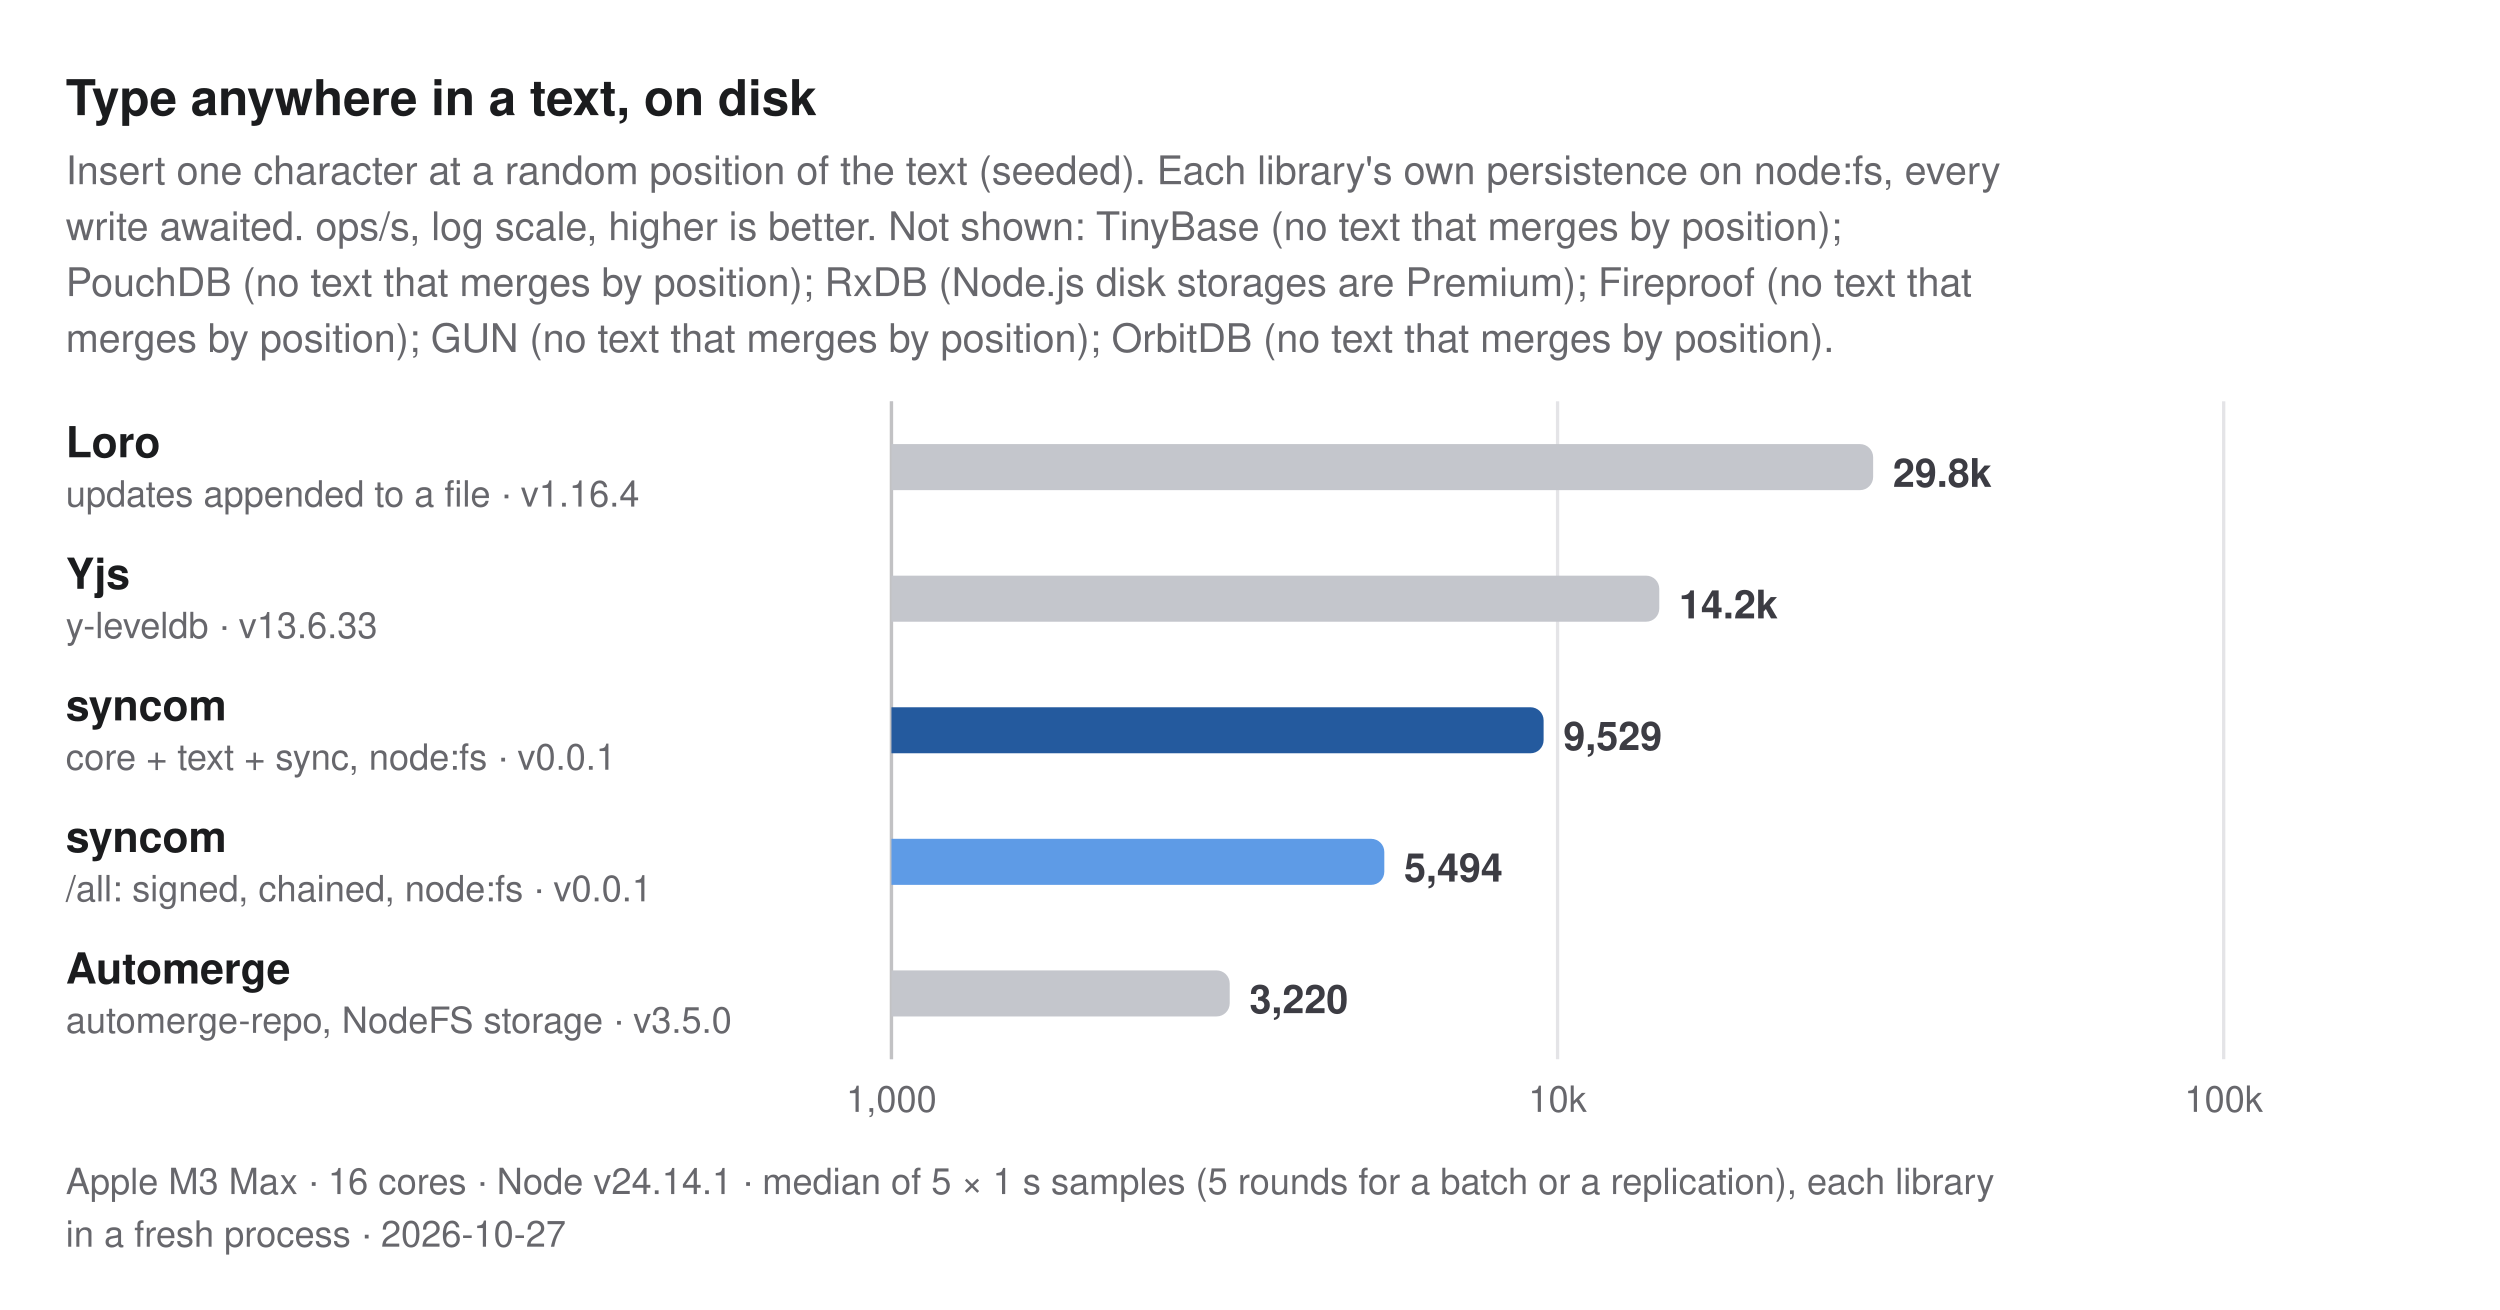
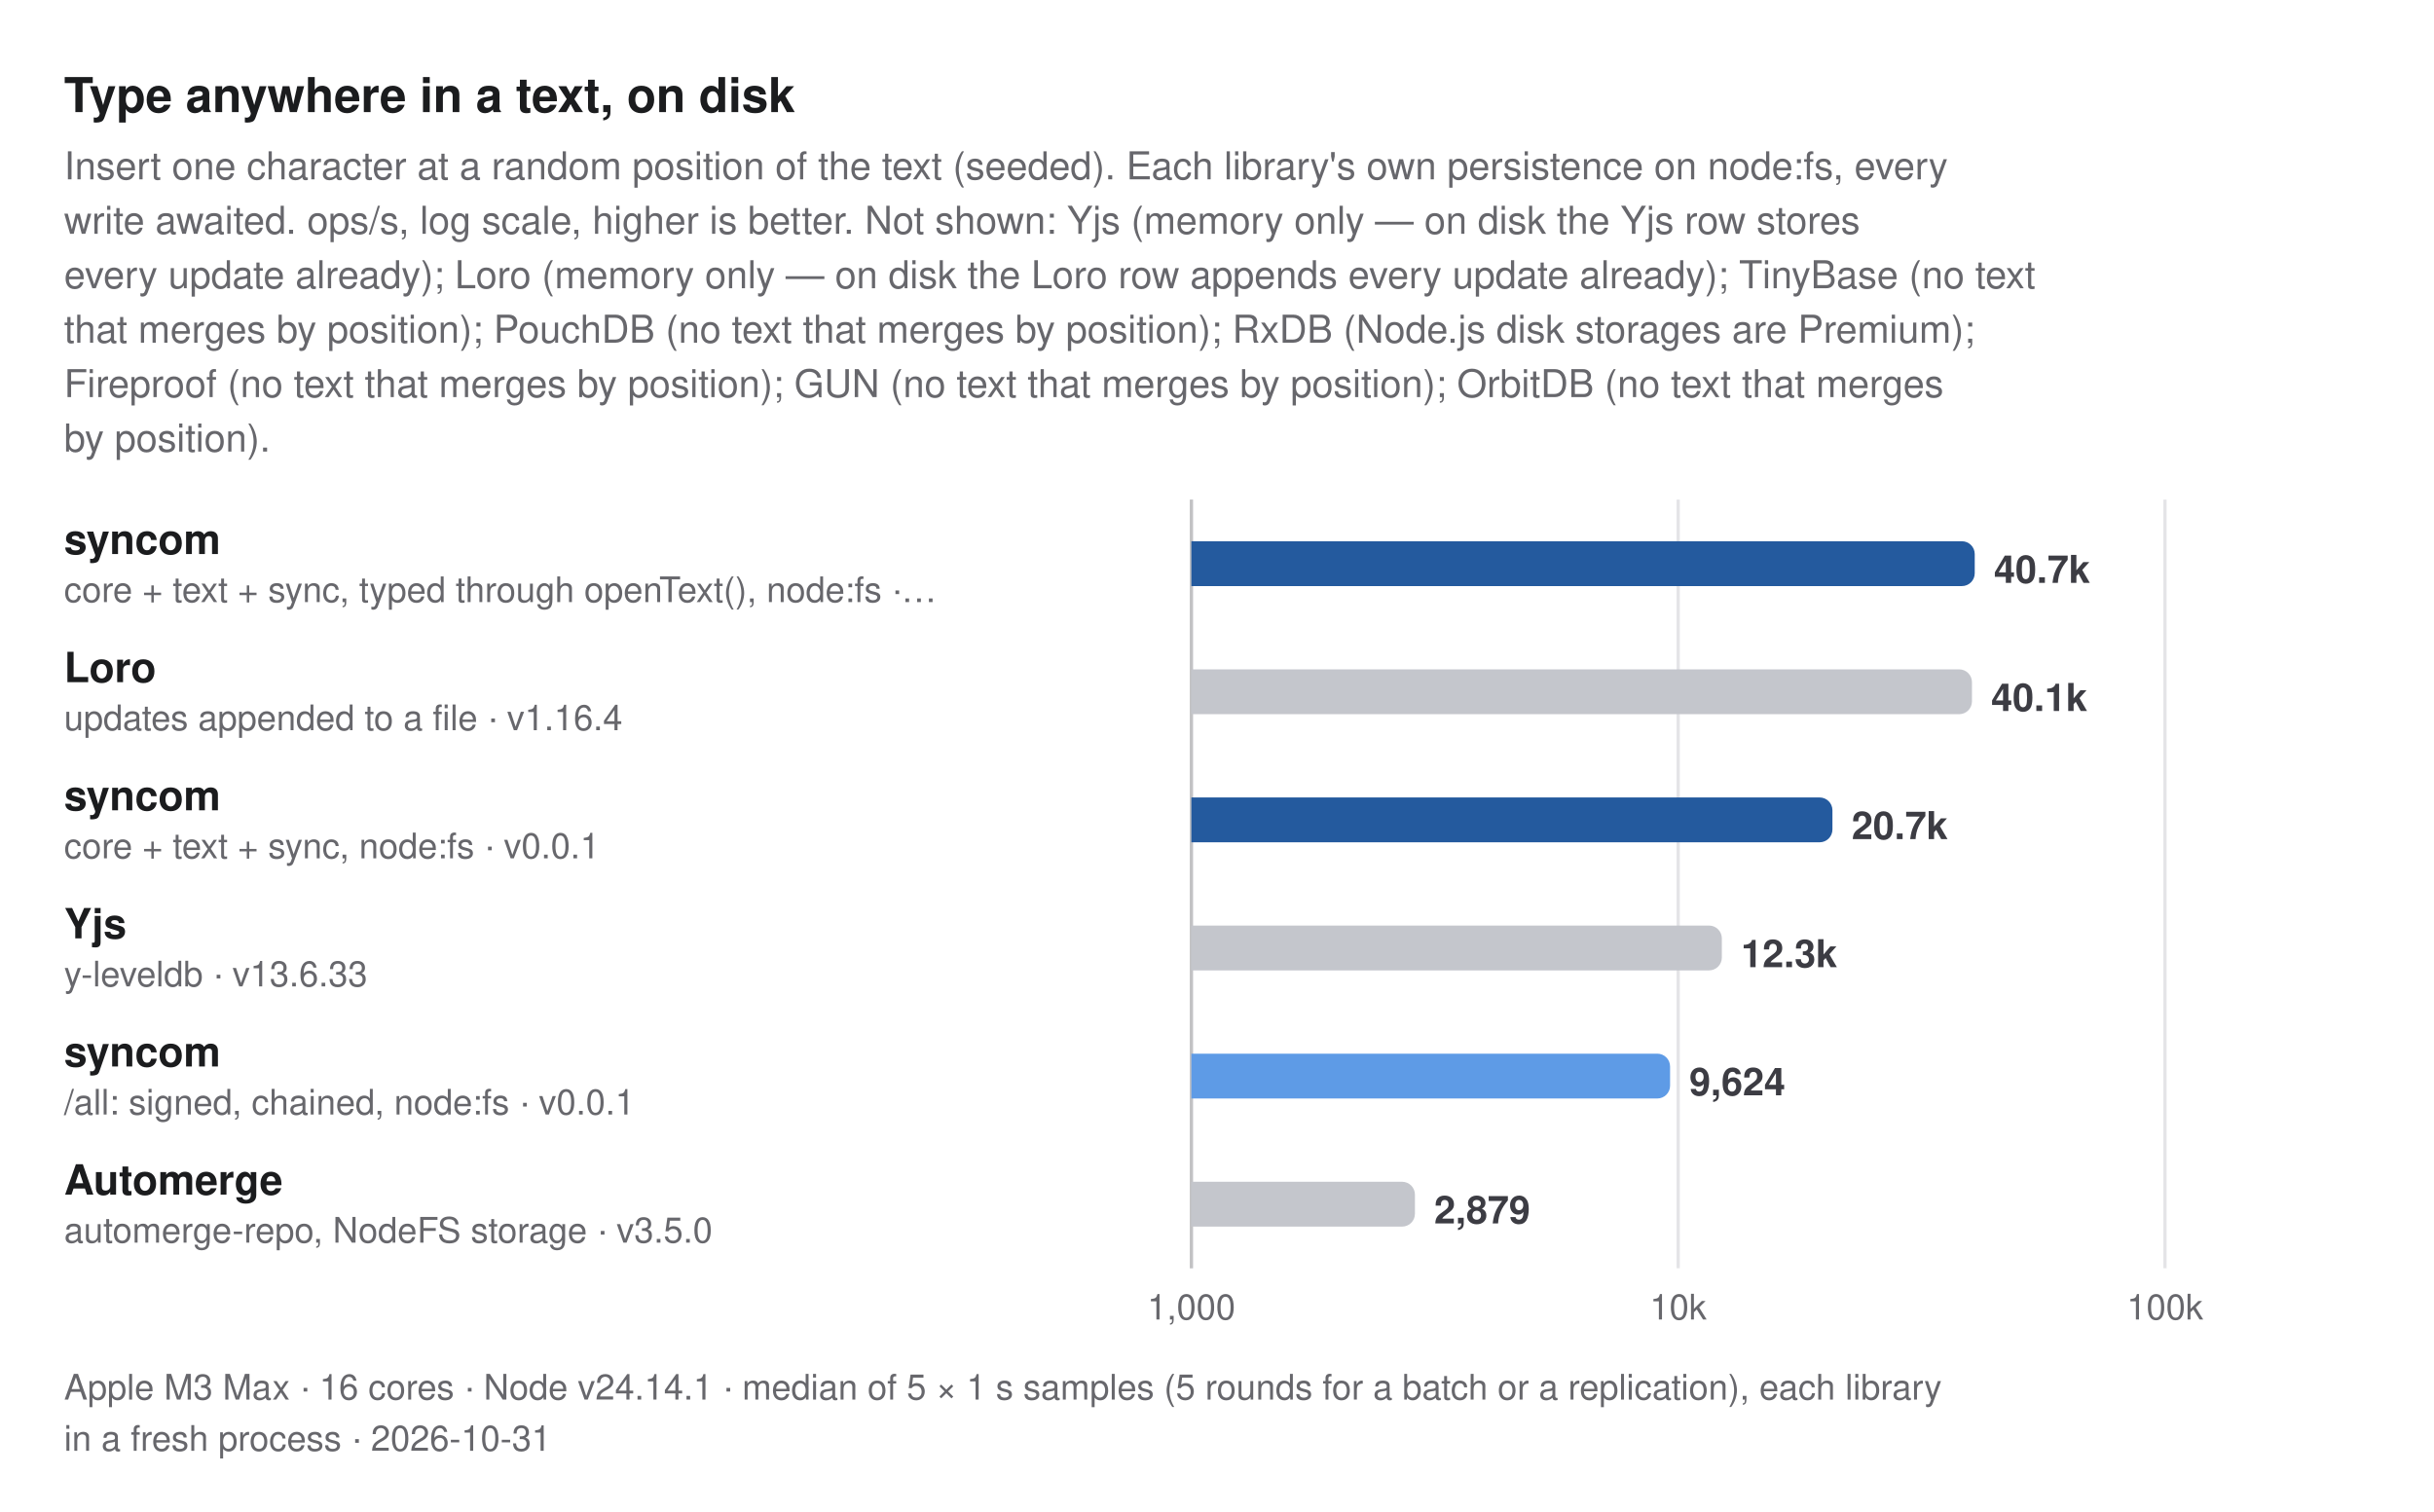
- <svg xmlns="http://www.w3.org/2000/svg" width="760" height="398" viewBox="0 0 760 398" role="img" aria-label="Type anywhere in a text, on disk. Insert one character at a random position of the text (seeded). Each library's own persistence on node:fs, every write awaited. ops/s, log scale, higher is better. Not shown: TinyBase (no text that merges by position); PouchDB (no text that merges by position); RxDB (Node.js disk storages are Premium); Fireproof (no text that merges by position); GUN (no text that merges by position); OrbitDB (no text that merges by position).">
+ <svg xmlns="http://www.w3.org/2000/svg" width="760" height="472" viewBox="0 0 760 472" role="img" aria-label="Type anywhere in a text, on disk. Insert one character at a random position of the text (seeded). Each library's own persistence on node:fs, every write awaited. ops/s, log scale, higher is better. Not shown: Yjs (memory only — on disk the Yjs row stores every update already); Loro (memory only — on disk the Loro row appends every update already); TinyBase (no text that merges by position); PouchDB (no text that merges by position); RxDB (Node.js disk storages are Premium); Fireproof (no text that merges by position); GUN (no text that merges by position); OrbitDB (no text that merges by position).">
  <style>
  text { font-family: -apple-system, BlinkMacSystemFont, "Segoe UI", Helvetica, Arial, sans-serif; }
  .title { font-size: 15px; font-weight: 700; fill: #1b1c1e; }
  .subtitle, .caption { font-size: 12px; fill: #67676c; }
  .caption { font-size: 11px; }
  .group { font-size: 11px; font-weight: 600; letter-spacing: 0.06em; fill: #67676c; }
  .label { font-size: 13px; font-weight: 600; fill: #1b1c1e; }
  .label.primary, .label.secondary { font-weight: 700; }
  .sublabel { font-size: 11px; fill: #67676c; }
  .value { font-size: 12px; font-weight: 600; fill: #3c3c43; font-variant-numeric: tabular-nums; }
  .value.small { font-size: 10px; }
  .legend { font-size: 11px; fill: #3c3c43; }
  .tick { font-size: 11px; fill: #67676c; font-variant-numeric: tabular-nums; }
  .grid { stroke: #e4e4e7; stroke-width: 1; }
  .axis { stroke: #c2c2c4; stroke-width: 1; }
  .ref { stroke: #67676c; stroke-width: 1; stroke-dasharray: 3 3; }
  .bar { fill: #c4c6cc; }
  .bar.primary { fill: #245a9e; }
  .bar.secondary { fill: #5e9be6; }
  @media (prefers-color-scheme: dark) {
    .title, .label { fill: #dfdfd6; }
    .subtitle, .caption, .group, .sublabel, .tick { fill: #98989f; }
    .value, .legend { fill: #c2c2c4; }
    .grid { stroke: #2e2e32; }
    .axis { stroke: #48484c; }
    .ref { stroke: #98989f; }
    .bar { fill: #46474e; }
    .bar.primary { fill: #8dbcf2; }
    .bar.secondary { fill: #3d7bd0; }
  }
</style>
  <text class="title" x="20" y="35">Type anywhere in a text, on disk</text>
  <text class="subtitle" x="20" y="56">Insert one character at a random position of the text (seeded). Each library's own persistence on node:fs, every</text>
-   <text class="subtitle" x="20" y="73">write awaited. ops/s, log scale, higher is better. Not shown: TinyBase (no text that merges by position);</text>
-   <text class="subtitle" x="20" y="90">PouchDB (no text that merges by position); RxDB (Node.js disk storages are Premium); Fireproof (no text that</text>
-   <text class="subtitle" x="20" y="107">merges by position); GUN (no text that merges by position); OrbitDB (no text that merges by position).</text>
-   <line class="grid" x1="271" y1="122" x2="271" y2="322" />
-   <text class="tick" x="271" y="338" text-anchor="middle">1,000</text>
-   <line class="grid" x1="473.5" y1="122" x2="473.5" y2="322" />
-   <text class="tick" x="473.5" y="338" text-anchor="middle">10k</text>
-   <line class="grid" x1="676" y1="122" x2="676" y2="322" />
-   <text class="tick" x="676" y="338" text-anchor="middle">100k</text>
-   <line class="axis" x1="271" y1="122" x2="271" y2="322" />
+   <text class="subtitle" x="20" y="73">write awaited. ops/s, log scale, higher is better. Not shown: Yjs (memory only — on disk the Yjs row stores</text>
+   <text class="subtitle" x="20" y="90">every update already); Loro (memory only — on disk the Loro row appends every update already); TinyBase (no text</text>
+   <text class="subtitle" x="20" y="107">that merges by position); PouchDB (no text that merges by position); RxDB (Node.js disk storages are Premium);</text>
+   <text class="subtitle" x="20" y="124">Fireproof (no text that merges by position); GUN (no text that merges by position); OrbitDB (no text that merges</text>
+   <text class="subtitle" x="20" y="141">by position).</text>
+   <line class="grid" x1="372" y1="156" x2="372" y2="396" />
+   <text class="tick" x="372" y="412" text-anchor="middle">1,000</text>
+   <line class="grid" x1="524" y1="156" x2="524" y2="396" />
+   <text class="tick" x="524" y="412" text-anchor="middle">10k</text>
+   <line class="grid" x1="676" y1="156" x2="676" y2="396" />
+   <text class="tick" x="676" y="412" text-anchor="middle">100k</text>
+   <line class="axis" x1="372" y1="156" x2="372" y2="396" />
  <g>
-     <text class="label" x="20" y="139">Loro</text>
-     <text class="sublabel" x="20" y="154">updates appended to a file · v1.16.4</text>
-     <path class="bar" d="M271,135H565.435A4,4 0 0 1 569.435,139V145A4,4 0 0 1 565.435,149H271Z" />
-     <text class="value" x="575.435" y="148">29.8k</text>
+     <text class="label primary" x="20" y="173">syncom</text>
+     <text class="sublabel" x="20" y="188">core + text + sync, typed through openText(), node:fs ·…</text>
+     <path class="bar primary" d="M372,169H612.597A4,4 0 0 1 616.597,173V179A4,4 0 0 1 612.597,183H372Z" />
+     <text class="value" x="622.597" y="182">40.7k</text>
  </g>
  <g>
-     <text class="label" x="20" y="179">Yjs</text>
-     <text class="sublabel" x="20" y="194">y-leveldb · v13.6.33</text>
-     <path class="bar" d="M271,175H500.422A4,4 0 0 1 504.422,179V185A4,4 0 0 1 500.422,189H271Z" />
-     <text class="value" x="510.422" y="188">14.2k</text>
+     <text class="label" x="20" y="213">Loro</text>
+     <text class="sublabel" x="20" y="228">updates appended to a file · v1.16.4</text>
+     <path class="bar" d="M372,209H611.732A4,4 0 0 1 615.732,213V219A4,4 0 0 1 611.732,223H372Z" />
+     <text class="value" x="621.732" y="222">40.1k</text>
  </g>
  <g>
-     <text class="label primary" x="20" y="219">syncom</text>
-     <text class="sublabel" x="20" y="234">core + text + sync, node:fs · v0.0.1</text>
-     <path class="bar primary" d="M271,215H465.259A4,4 0 0 1 469.259,219V225A4,4 0 0 1 465.259,229H271Z" />
-     <text class="value" x="475.259" y="228">9,529</text>
+     <text class="label primary" x="20" y="253">syncom</text>
+     <text class="sublabel" x="20" y="268">core + text + sync, node:fs · v0.0.1</text>
+     <path class="bar primary" d="M372,249H568.166A4,4 0 0 1 572.166,253V259A4,4 0 0 1 568.166,263H372Z" />
+     <text class="value" x="578.166" y="262">20.7k</text>
  </g>
  <g>
-     <text class="label secondary" x="20" y="259">syncom</text>
-     <text class="sublabel" x="20" y="274">/all: signed, chained, node:fs · v0.0.1</text>
-     <path class="bar secondary" d="M271,255H416.83A4,4 0 0 1 420.83,259V265A4,4 0 0 1 416.83,269H271Z" />
-     <text class="value" x="426.83" y="268">5,494</text>
+     <text class="label" x="20" y="293">Yjs</text>
+     <text class="sublabel" x="20" y="308">y-leveldb · v13.6.33</text>
+     <path class="bar" d="M372,289H533.635A4,4 0 0 1 537.635,293V299A4,4 0 0 1 533.635,303H372Z" />
+     <text class="value" x="543.635" y="302">12.3k</text>
  </g>
  <g>
-     <text class="label" x="20" y="299">Automerge</text>
-     <text class="sublabel" x="20" y="314">automerge-repo, NodeFS storage · v3.5.0</text>
-     <path class="bar" d="M271,295H369.836A4,4 0 0 1 373.836,299V305A4,4 0 0 1 369.836,309H271Z" />
-     <text class="value" x="379.836" y="308">3,220</text>
+     <text class="label secondary" x="20" y="333">syncom</text>
+     <text class="sublabel" x="20" y="348">/all: signed, chained, node:fs · v0.0.1</text>
+     <path class="bar secondary" d="M372,329H517.472A4,4 0 0 1 521.472,333V339A4,4 0 0 1 517.472,343H372Z" />
+     <text class="value" x="527.472" y="342">9,624</text>
  </g>
-   <text class="caption" x="20" y="363">Apple M3 Max · 16 cores · Node v24.14.1 · median of 5 × 1 s samples (5 rounds for a batch or a replication), each library</text>
-   <text class="caption" x="20" y="379">in a fresh process · 2026-10-27</text>
+   <g>
+     <text class="label" x="20" y="373">Automerge</text>
+     <text class="sublabel" x="20" y="388">automerge-repo, NodeFS storage · v3.5.0</text>
+     <path class="bar" d="M372,369H437.804A4,4 0 0 1 441.804,373V379A4,4 0 0 1 437.804,383H372Z" />
+     <text class="value" x="447.804" y="382">2,879</text>
+   </g>
+   <text class="caption" x="20" y="437">Apple M3 Max · 16 cores · Node v24.14.1 · median of 5 × 1 s samples (5 rounds for a batch or a replication), each library</text>
+   <text class="caption" x="20" y="453">in a fresh process · 2026-10-31</text>
</svg>
